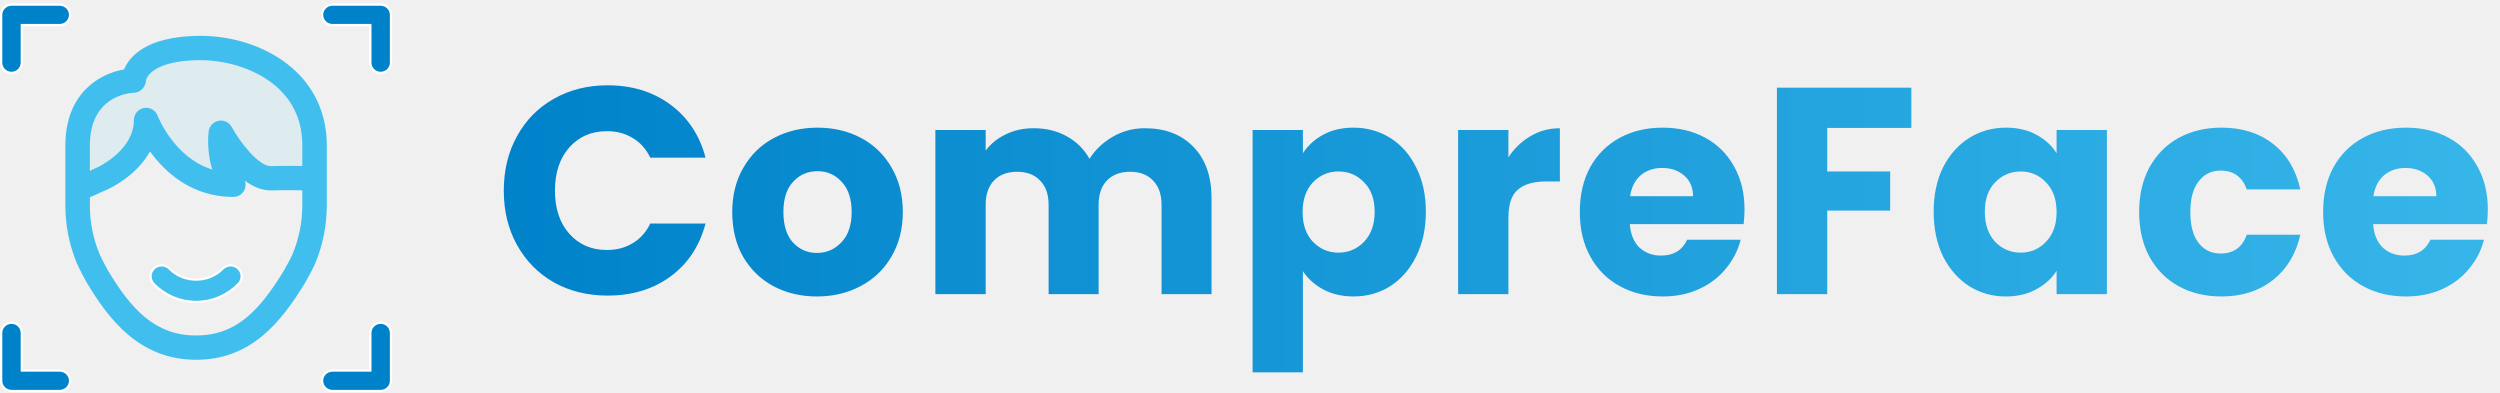
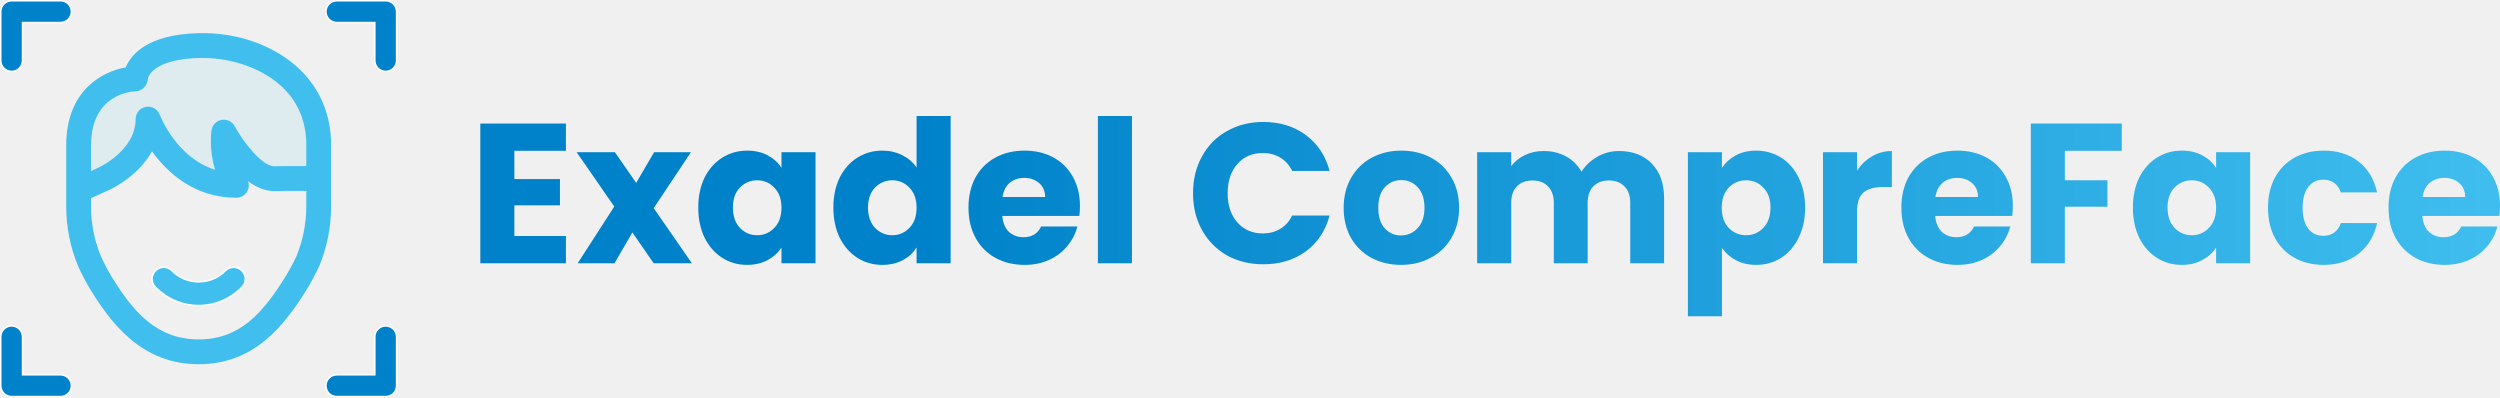
- <svg xmlns="http://www.w3.org/2000/svg" width="204" height="32" viewBox="0 0 204 32" fill="none">
-   <path opacity="0.1" d="M24.422 7.793C28.923 13.895 22.689 15.635 19.755 13.278C14.555 20.15 14.844 6.67 8.256 14.445C4.032 11.601 5.374 11.998 8.256 7.793C11.137 3.589 21.4 3.697 24.422 7.793Z" fill="#40BFEF" />
-   <path fill-rule="evenodd" clip-rule="evenodd" d="M16.001 29.357C11.422 29.357 8.889 26.12 7.017 22.954C6.999 22.925 6.491 21.993 6.283 21.509C5.651 19.996 5.334 18.404 5.334 16.768V11.879C5.334 7.584 8.139 6.009 10.122 5.663C10.561 4.617 11.899 3.035 15.974 2.93C19.129 2.837 22.197 3.942 24.183 5.861C25.809 7.43 26.667 9.503 26.667 11.86V16.748C26.667 18.377 26.35 19.973 25.723 21.49C25.483 22.041 24.966 22.954 24.907 23.057C22.909 26.34 20.458 29.357 16.001 29.357ZM16.027 4.911C16.117 4.909 16.209 4.908 16.298 4.908C18.794 4.908 21.259 5.805 22.789 7.282C24.035 8.484 24.667 10.025 24.667 11.86V13.542C24.667 13.542 23.097 13.526 22.745 13.542C22.593 13.55 22.446 13.556 22.09 13.556C21.113 13.556 19.61 11.647 18.902 10.355C18.697 9.983 18.269 9.777 17.851 9.853C17.429 9.926 17.099 10.259 17.035 10.679C17.022 10.761 16.813 12.203 17.323 13.835C14.242 12.886 12.922 9.596 12.859 9.436C12.687 8.989 12.219 8.723 11.743 8.813C11.27 8.9 10.925 9.31 10.925 9.789C10.925 12.282 7.995 13.632 7.969 13.644L7.334 13.939V11.879C7.334 7.806 10.567 7.582 10.93 7.57C11.438 7.559 11.862 7.12 11.907 6.618C11.958 6.064 12.883 4.994 16.027 4.911ZM8.129 20.742C7.601 19.48 7.334 18.142 7.334 16.766V16.097L8.783 15.45C8.909 15.396 11.102 14.401 12.243 12.363C13.465 14.047 15.638 16.069 19.041 16.069C19.415 16.069 19.759 15.861 19.93 15.531C20.058 15.286 20.073 15.004 19.985 14.751C20.623 15.217 21.337 15.537 22.09 15.537C22.49 15.537 22.66 15.53 22.833 15.522L22.839 15.521C23.141 15.506 24.667 15.531 24.667 15.531V16.747C24.667 18.118 24.401 19.46 23.879 20.721C23.679 21.182 23.179 22.057 23.179 22.057C21.182 25.339 19.283 27.375 16.001 27.375C12.639 27.375 10.667 25.206 8.758 21.979C8.758 21.979 8.307 21.158 8.129 20.742Z" fill="#40BFEF" />
-   <path d="M16.002 24.638C14.69 24.638 13.461 24.117 12.536 23.171C12.188 22.815 12.197 22.248 12.557 21.902C12.919 21.556 13.492 21.567 13.84 21.922C14.997 23.11 17.004 23.111 18.166 21.923C18.517 21.567 19.09 21.558 19.449 21.902C19.809 22.247 19.819 22.815 19.471 23.171C18.542 24.117 17.312 24.638 16.002 24.638Z" fill="#40BFEF" stroke="white" stroke-width="0.187" />
-   <path d="M1.875 2.047H1.781V2.141V5.115C1.781 5.575 1.404 5.95 0.938 5.95C0.471 5.95 0.094 5.575 0.094 5.115V1.212C0.094 0.751 0.471 0.376 0.938 0.376H4.875C5.342 0.376 5.719 0.751 5.719 1.212C5.719 1.673 5.342 2.047 4.875 2.047H1.875ZM30.125 30.235H30.219V30.142V27.168C30.219 26.707 30.596 26.332 31.062 26.332C31.529 26.332 31.906 26.707 31.906 27.168V31.071C31.906 31.532 31.529 31.906 31.062 31.906H27.125C26.658 31.906 26.281 31.532 26.281 31.071C26.281 30.61 26.658 30.235 27.125 30.235H30.125ZM1.781 30.142V30.235H1.875H4.875C5.342 30.235 5.719 30.61 5.719 31.071C5.719 31.532 5.342 31.906 4.875 31.906H0.938C0.471 31.906 0.094 31.532 0.094 31.071V27.168C0.094 26.707 0.471 26.332 0.938 26.332C1.404 26.332 1.781 26.707 1.781 27.168V30.142ZM30.219 2.141V2.047H30.125H27.125C26.658 2.047 26.281 1.673 26.281 1.212C26.281 0.751 26.658 0.376 27.125 0.376H31.062C31.529 0.376 31.906 0.751 31.906 1.212V5.115C31.906 5.575 31.529 5.95 31.062 5.95C30.596 5.95 30.219 5.575 30.219 5.115V2.141Z" fill="#0082CA" stroke="white" stroke-width="0.187" />
-   <path d="M41.109 15.552C41.109 13.888 41.469 12.408 42.189 11.112C42.909 9.8 43.909 8.784 45.189 8.064C46.485 7.328 47.949 6.96 49.581 6.96C51.581 6.96 53.293 7.488 54.717 8.544C56.141 9.6 57.093 11.04 57.573 12.864H53.061C52.725 12.16 52.245 11.624 51.621 11.256C51.013 10.888 50.317 10.704 49.533 10.704C48.269 10.704 47.245 11.144 46.461 12.024C45.677 12.904 45.285 14.08 45.285 15.552C45.285 17.024 45.677 18.2 46.461 19.08C47.245 19.96 48.269 20.4 49.533 20.4C50.317 20.4 51.013 20.216 51.621 19.848C52.245 19.48 52.725 18.944 53.061 18.24H57.573C57.093 20.064 56.141 21.504 54.717 22.56C53.293 23.6 51.581 24.12 49.581 24.12C47.949 24.12 46.485 23.76 45.189 23.04C43.909 22.304 42.909 21.288 42.189 19.992C41.469 18.696 41.109 17.216 41.109 15.552ZM66.662 24.192C65.35 24.192 64.166 23.912 63.11 23.352C62.07 22.792 61.246 21.992 60.638 20.952C60.046 19.912 59.75 18.696 59.75 17.304C59.75 15.928 60.054 14.72 60.662 13.68C61.27 12.624 62.102 11.816 63.158 11.256C64.214 10.696 65.398 10.416 66.71 10.416C68.022 10.416 69.206 10.696 70.262 11.256C71.318 11.816 72.15 12.624 72.758 13.68C73.366 14.72 73.67 15.928 73.67 17.304C73.67 18.68 73.358 19.896 72.734 20.952C72.126 21.992 71.286 22.792 70.214 23.352C69.158 23.912 67.974 24.192 66.662 24.192ZM66.662 20.64C67.446 20.64 68.11 20.352 68.654 19.776C69.214 19.2 69.494 18.376 69.494 17.304C69.494 16.232 69.222 15.408 68.678 14.832C68.15 14.256 67.494 13.968 66.71 13.968C65.91 13.968 65.246 14.256 64.718 14.832C64.19 15.392 63.926 16.216 63.926 17.304C63.926 18.376 64.182 19.2 64.694 19.776C65.222 20.352 65.878 20.64 66.662 20.64ZM93.415 10.464C95.079 10.464 96.399 10.968 97.375 11.976C98.367 12.984 98.863 14.384 98.863 16.176V24H94.783V16.728C94.783 15.864 94.551 15.2 94.087 14.736C93.639 14.256 93.015 14.016 92.215 14.016C91.415 14.016 90.783 14.256 90.319 14.736C89.871 15.2 89.647 15.864 89.647 16.728V24H85.567V16.728C85.567 15.864 85.335 15.2 84.871 14.736C84.423 14.256 83.799 14.016 82.999 14.016C82.199 14.016 81.567 14.256 81.103 14.736C80.655 15.2 80.431 15.864 80.431 16.728V24H76.327V10.608H80.431V12.288C80.847 11.728 81.391 11.288 82.063 10.968C82.735 10.632 83.495 10.464 84.343 10.464C85.351 10.464 86.247 10.68 87.031 11.112C87.831 11.544 88.455 12.16 88.903 12.96C89.367 12.224 89.999 11.624 90.799 11.16C91.599 10.696 92.471 10.464 93.415 10.464ZM106.317 12.504C106.717 11.88 107.269 11.376 107.973 10.992C108.677 10.608 109.501 10.416 110.445 10.416C111.549 10.416 112.549 10.696 113.445 11.256C114.341 11.816 115.045 12.616 115.557 13.656C116.085 14.696 116.349 15.904 116.349 17.28C116.349 18.656 116.085 19.872 115.557 20.928C115.045 21.968 114.341 22.776 113.445 23.352C112.549 23.912 111.549 24.192 110.445 24.192C109.517 24.192 108.693 24 107.973 23.616C107.269 23.232 106.717 22.736 106.317 22.128V30.384H102.213V10.608H106.317V12.504ZM112.173 17.28C112.173 16.256 111.885 15.456 111.309 14.88C110.749 14.288 110.053 13.992 109.221 13.992C108.405 13.992 107.709 14.288 107.133 14.88C106.573 15.472 106.293 16.28 106.293 17.304C106.293 18.328 106.573 19.136 107.133 19.728C107.709 20.32 108.405 20.616 109.221 20.616C110.037 20.616 110.733 20.32 111.309 19.728C111.885 19.12 112.173 18.304 112.173 17.28ZM123.086 12.84C123.566 12.104 124.166 11.528 124.886 11.112C125.606 10.68 126.406 10.464 127.286 10.464V14.808H126.158C125.134 14.808 124.366 15.032 123.854 15.48C123.342 15.912 123.086 16.68 123.086 17.784V24H118.982V10.608H123.086V12.84ZM142.352 17.088C142.352 17.472 142.328 17.872 142.28 18.288H132.992C133.056 19.12 133.32 19.76 133.784 20.208C134.264 20.64 134.848 20.856 135.536 20.856C136.56 20.856 137.272 20.424 137.672 19.56H142.04C141.816 20.44 141.408 21.232 140.816 21.936C140.24 22.64 139.512 23.192 138.632 23.592C137.752 23.992 136.768 24.192 135.68 24.192C134.368 24.192 133.2 23.912 132.176 23.352C131.152 22.792 130.352 21.992 129.776 20.952C129.2 19.912 128.912 18.696 128.912 17.304C128.912 15.912 129.192 14.696 129.752 13.656C130.328 12.616 131.128 11.816 132.152 11.256C133.176 10.696 134.352 10.416 135.68 10.416C136.976 10.416 138.128 10.688 139.136 11.232C140.144 11.776 140.928 12.552 141.488 13.56C142.064 14.568 142.352 15.744 142.352 17.088ZM138.152 16.008C138.152 15.304 137.912 14.744 137.432 14.328C136.952 13.912 136.352 13.704 135.632 13.704C134.944 13.704 134.36 13.904 133.88 14.304C133.416 14.704 133.128 15.272 133.016 16.008H138.152ZM155.965 7.152V10.44H149.101V13.992H154.237V17.184H149.101V24H144.997V7.152H155.965ZM157.786 17.28C157.786 15.904 158.042 14.696 158.554 13.656C159.082 12.616 159.794 11.816 160.69 11.256C161.586 10.696 162.586 10.416 163.69 10.416C164.634 10.416 165.458 10.608 166.162 10.992C166.882 11.376 167.434 11.88 167.818 12.504V10.608H171.922V24H167.818V22.104C167.418 22.728 166.858 23.232 166.138 23.616C165.434 24 164.61 24.192 163.666 24.192C162.578 24.192 161.586 23.912 160.69 23.352C159.794 22.776 159.082 21.968 158.554 20.928C158.042 19.872 157.786 18.656 157.786 17.28ZM167.818 17.304C167.818 16.28 167.53 15.472 166.954 14.88C166.394 14.288 165.706 13.992 164.89 13.992C164.074 13.992 163.378 14.288 162.802 14.88C162.242 15.456 161.962 16.256 161.962 17.28C161.962 18.304 162.242 19.12 162.802 19.728C163.378 20.32 164.074 20.616 164.89 20.616C165.706 20.616 166.394 20.32 166.954 19.728C167.53 19.136 167.818 18.328 167.818 17.304ZM174.555 17.304C174.555 15.912 174.835 14.696 175.395 13.656C175.971 12.616 176.763 11.816 177.771 11.256C178.795 10.696 179.963 10.416 181.275 10.416C182.955 10.416 184.355 10.856 185.475 11.736C186.611 12.616 187.355 13.856 187.707 15.456H183.339C182.971 14.432 182.259 13.92 181.203 13.92C180.451 13.92 179.851 14.216 179.403 14.808C178.955 15.384 178.731 16.216 178.731 17.304C178.731 18.392 178.955 19.232 179.403 19.824C179.851 20.4 180.451 20.688 181.203 20.688C182.259 20.688 182.971 20.176 183.339 19.152H187.707C187.355 20.72 186.611 21.952 185.475 22.848C184.339 23.744 182.939 24.192 181.275 24.192C179.963 24.192 178.795 23.912 177.771 23.352C176.763 22.792 175.971 21.992 175.395 20.952C174.835 19.912 174.555 18.696 174.555 17.304ZM203.006 17.088C203.006 17.472 202.982 17.872 202.934 18.288H193.646C193.71 19.12 193.974 19.76 194.438 20.208C194.918 20.64 195.502 20.856 196.19 20.856C197.214 20.856 197.926 20.424 198.326 19.56H202.694C202.47 20.44 202.062 21.232 201.47 21.936C200.894 22.64 200.166 23.192 199.286 23.592C198.406 23.992 197.422 24.192 196.334 24.192C195.022 24.192 193.854 23.912 192.83 23.352C191.806 22.792 191.006 21.992 190.43 20.952C189.854 19.912 189.566 18.696 189.566 17.304C189.566 15.912 189.846 14.696 190.406 13.656C190.982 12.616 191.782 11.816 192.806 11.256C193.83 10.696 195.006 10.416 196.334 10.416C197.63 10.416 198.782 10.688 199.79 11.232C200.798 11.776 201.582 12.552 202.142 13.56C202.718 14.568 203.006 15.744 203.006 17.088ZM198.806 16.008C198.806 15.304 198.566 14.744 198.086 14.328C197.606 13.912 197.006 13.704 196.286 13.704C195.598 13.704 195.014 13.904 194.534 14.304C194.07 14.704 193.782 15.272 193.67 16.008H198.806Z" fill="url(#paint0_linear)" />
-   <defs>
-     <linearGradient id="paint0_linear" x1="40" y1="16.015" x2="232.774" y2="16.015" gradientUnits="userSpaceOnUse">
-       <stop stop-color="#0082CA" />
-       <stop offset="1" stop-color="#40BFEF" />
+ <svg xmlns="http://www.w3.org/2000/svg" width="198.948" height="31.62" viewBox="0 0 9947.423 1581" version="1.1" id="svg3791" style="fill:none">
+   <path d="m 1206.61,374.39 c 222.37,304.12 -85.64,390.86 -230.56,273.38 -256.91,342.55 -242.64,-329.38 -568.17,58.19 -208.67,-141.78 -142.38,-121.99 0,-331.57 142.39,-209.58 649.41,-204.22 798.73,0 z" id="path3774" style="opacity:0.1;fill:#40bfef" />
+   <path d="m 790.5,1449.25 c -226.21,0 -351.38,-161.33 -443.87,-319.17 -0.85,-1.45 -25.95,-47.89 -36.23,-72 -31.22,-75.42 -46.9,-154.8 -46.9,-236.36 V 578.05 c 0,-214.09 138.6,-292.61 236.56,-309.87 21.67,-52.11 87.81,-130.96 289.12,-136.23 155.86,-4.61 307.44,50.46 405.59,146.11 80.31,78.19 122.73,181.55 122.73,299 v 243.67 c 0,81.23 -15.68,160.74 -46.64,236.36 -11.86,27.47 -37.42,72.99 -40.32,78.13 -98.74,163.64 -219.82,314.03 -440.04,314.03 z m 1.32,-1218.56 c 4.41,-0.07 8.96,-0.13 13.37,-0.13 123.32,0 245.12,44.73 320.68,118.31 61.59,59.95 92.82,136.76 92.82,228.19 v 83.88 c 0,0 -77.6,-0.81 -94.99,-0.02 -7.51,0.4 -14.76,0.73 -32.35,0.73 -48.28,0 -122.53,-95.19 -157.5,-159.55 -10.15,-18.58 -31.3,-28.86 -51.91,-25.03 -20.89,3.62 -37.16,20.22 -40.32,41.17 -0.66,4.08 -11,75.95 14.23,157.31 -152.24,-47.3 -217.45,-211.33 -220.55,-219.3 -8.5,-22.27 -31.62,-35.51 -55.14,-31.03 -23.38,4.35 -40.45,24.77 -40.45,48.62 0,124.3 -144.72,191.56 -146.04,192.15 l -31.36,14.71 V 578.05 c 0,-203.02 159.75,-214.22 177.67,-214.82 25.1,-0.53 46.04,-22.4 48.28,-47.43 2.51,-27.6 48.22,-80.96 203.56,-85.11 z m -390.25,789.12 c -26.08,-62.91 -39.26,-129.58 -39.26,-198.15 V 788.3 l 71.61,-32.25 c 6.19,-2.71 114.56,-52.31 170.95,-153.89 60.34,83.93 167.71,184.72 335.83,184.72 18.51,0 35.5,-10.35 43.93,-26.82 6.33,-12.18 7.05,-26.28 2.71,-38.86 31.55,23.25 66.79,39.19 104.01,39.19 19.77,0 28.18,-0.38 36.69,-0.77 l 0.33,-0.02 c 14.89,-0.79 90.32,0.46 90.32,0.46 v 60.61 c 0,68.38 -13.18,135.24 -38.93,198.09 -9.89,22.99 -34.59,66.59 -34.59,66.59 -98.68,163.64 -192.49,265.09 -354.67,265.09 -166.07,0 -263.5,-108.11 -357.83,-268.97 0,0 -22.27,-40.91 -31.1,-61.66 z" id="path3776" style="clip-rule:evenodd;fill:#40bfef;fill-rule:evenodd" />
+   <path d="m 790.56,1215.68 c -65.24,0 -126.39,-26.14 -172.41,-73.59 -17.82,-18.43 -17.32,-47.76 1.12,-65.65 18.5,-17.88 47.83,-17.32 65.65,1.05 56.51,58.53 154.64,58.6 211.42,0.01 17.95,-18.39 47.28,-18.81 65.65,-1.06 18.44,17.82 18.94,47.21 1.12,65.65 -46.22,47.45 -107.37,73.59 -172.55,73.59 z" id="path3778" style="fill:#40bfef;stroke:#ffffff;stroke-width:6" />
+   <path d="m 92.64,89.64 h -3 v 3 V 240.86 c 0,23.92 -19.4,43.32 -43.32,43.32 C 22.4,284.18 3,264.78 3,240.86 V 46.32 C 3,22.4 22.4,3 46.32,3 h 194.52 c 23.93,0 43.32,19.39 43.32,43.32 0,23.92 -19.39,43.32 -43.32,43.32 z M 1488.36,1491.36 h 3 v -3 -148.22 c 0,-23.92 19.4,-43.32 43.32,-43.32 23.92,0 43.32,19.4 43.32,43.32 v 194.54 c 0,23.92 -19.4,43.32 -43.32,43.32 h -194.52 c -23.93,0 -43.32,-19.4 -43.32,-43.32 0,-23.92 19.39,-43.32 43.32,-43.32 z m -1398.72,-3 v 3 h 3 148.2 c 23.93,0 43.32,19.4 43.32,43.32 0,23.92 -19.39,43.32 -43.32,43.32 H 46.32 C 22.4,1578 3,1558.6 3,1534.68 v -194.54 c 0,-23.92 19.4,-43.32 43.32,-43.32 23.92,0 43.32,19.4 43.32,43.32 z M 1491.36,92.64 v -3 h -3 -148.2 c -23.93,0 -43.32,-19.4 -43.32,-43.32 0,-23.92 19.39,-43.32 43.32,-43.32 h 194.52 c 23.92,0 43.32,19.39 43.32,43.32 v 194.54 c 0,23.92 -19.4,43.32 -43.32,43.32 -23.92,0 -43.32,-19.4 -43.32,-43.32 z" id="path3780" style="fill:#0082ca;stroke:#ffffff;stroke-width:6" />
+   <path d="m 2046.602,600.115 v 112.471 h 181.393 v 104.551 h -181.393 v 121.976 h 205.154 V 1047.637 H 1911.175 V 491.617 h 340.582 v 108.498 z m 554.461,447.522 -84.762,-122.781 -71.285,122.781 H 2298.5 L 2444.238,821.889 2294.527,605.672 h 152.074 l 84.762,121.976 71.285,-121.976 h 146.516 l -148.1,222.553 152.074,219.411 z M 2778.405,825.862 c 0,-45.419 8.44,-85.282 25.346,-119.613 17.425,-34.305 40.901,-60.715 70.48,-79.205 29.579,-18.464 62.585,-27.709 99.019,-27.709 31.137,0 58.326,6.336 81.568,19.009 23.762,12.673 41.992,29.293 54.664,49.886 v -62.559 h 135.428 v 441.964 h -135.428 v -62.585 c -13.218,20.593 -31.682,37.239 -55.444,49.912 -23.242,12.673 -50.432,19.009 -81.594,19.009 -35.915,0 -68.636,-9.245 -98.214,-27.735 -29.578,-19.009 -53.054,-45.653 -70.48,-79.984 -16.906,-34.85 -25.346,-74.972 -25.346,-120.392 z m 331.077,0.779 c 0,-33.785 -9.505,-60.456 -28.514,-79.984 -18.49,-19.529 -41.187,-29.319 -68.116,-29.319 -26.93,0 -49.912,9.79 -68.921,29.319 -18.49,19.009 -27.709,45.42 -27.709,79.205 0,33.785 9.219,60.715 27.709,80.789 19.009,19.529 41.992,29.293 68.921,29.293 26.93,0 49.627,-9.764 68.116,-29.293 19.009,-19.529 28.514,-46.199 28.514,-80.01 z m 206.478,-0.779 c 0,-45.419 8.466,-85.282 25.346,-119.613 17.425,-34.305 40.927,-60.715 70.505,-79.205 29.553,-18.464 62.559,-27.709 98.993,-27.709 29.059,0 55.444,6.077 79.205,18.204 24.307,12.153 43.316,28.514 57.028,49.107 V 461.519 h 135.454 v 586.117 h -135.454 v -63.364 c -12.673,21.113 -30.877,38.019 -54.639,50.691 -23.242,12.673 -50.431,19.009 -81.594,19.009 -36.434,0 -69.441,-9.245 -98.993,-27.735 -29.579,-19.009 -53.08,-45.653 -70.505,-79.984 -16.88,-34.85 -25.346,-74.972 -25.346,-120.392 z m 331.077,0.779 c 0,-33.785 -9.505,-60.456 -28.514,-79.984 -18.464,-19.529 -41.187,-29.319 -68.116,-29.319 -26.93,0 -49.886,9.79 -68.895,29.319 -18.49,19.009 -27.735,45.42 -27.735,79.205 0,33.785 9.245,60.715 27.735,80.789 19.009,19.529 41.966,29.293 68.895,29.293 26.93,0 49.653,-9.764 68.116,-29.293 19.009,-19.529 28.514,-46.199 28.514,-80.01 z m 650.053,-7.115 c 0,12.673 -0.779,25.865 -2.363,39.603 h -306.537 c 2.103,27.449 10.829,48.588 26.151,63.364 15.841,14.257 35.11,21.372 57.807,21.372 33.785,0 57.287,-14.257 70.505,-42.771 h 144.153 c -7.401,29.059 -20.879,55.184 -40.408,78.426 -19.009,23.242 -43.03,41.446 -72.064,54.639 -29.059,13.218 -61.52,19.814 -97.435,19.814 -43.29,0 -81.854,-9.245 -115.639,-27.735 -33.785,-18.464 -60.196,-44.874 -79.205,-79.205 -19.009,-34.305 -28.514,-74.453 -28.514,-120.392 0,-45.939 9.245,-86.061 27.735,-120.392 19.009,-34.305 45.394,-60.715 79.205,-79.205 33.785,-18.464 72.583,-27.709 116.418,-27.709 42.771,0 80.789,8.985 114.055,26.93 33.266,17.944 59.131,43.55 77.621,76.816 19.009,33.266 28.514,72.09 28.514,116.444 z m -138.596,-35.655 c 0,-23.216 -7.92,-41.706 -23.762,-55.444 -15.841,-13.712 -35.655,-20.593 -59.417,-20.593 -22.697,0 -41.966,6.622 -57.807,19.814 -15.322,13.192 -24.826,31.942 -28.514,56.223 z M 4503.984,461.519 v 586.117 H 4368.531 V 461.519 Z m 243.017,307.316 c 0,-54.924 11.894,-103.772 35.655,-146.542 23.762,-43.29 56.768,-76.816 98.993,-100.577 42.771,-24.281 91.099,-36.434 144.958,-36.434 66.013,0 122.495,17.425 169.499,52.275 47.004,34.85 78.4,82.373 94.241,142.569 h -148.905 c -11.089,-23.242 -26.93,-40.927 -47.523,-53.08 -20.048,-12.127 -43.03,-18.204 -68.895,-18.204 -41.706,0 -75.517,14.517 -101.382,43.55 -25.865,29.059 -38.824,67.857 -38.824,116.444 0,48.588 12.959,87.385 38.824,116.418 25.865,29.059 59.676,43.576 101.382,43.576 25.865,0 48.847,-6.077 68.895,-18.23 20.593,-12.127 36.434,-29.812 47.523,-53.054 h 148.905 c -15.841,60.196 -47.237,107.719 -94.241,142.569 -47.004,34.331 -103.486,51.47 -169.499,51.47 -53.859,0 -102.188,-11.868 -144.958,-35.629 -42.225,-24.281 -75.232,-57.833 -98.993,-100.603 -23.762,-42.771 -35.655,-91.592 -35.655,-146.516 z m 827.472,285.138 c -43.29,0 -82.373,-9.245 -117.224,-27.735 -34.305,-18.464 -61.494,-44.874 -81.568,-79.205 -19.529,-34.305 -29.319,-74.453 -29.319,-120.392 0,-45.394 10.05,-85.256 30.098,-119.587 20.074,-34.85 47.523,-61.52 82.373,-80.01 34.85,-18.464 73.933,-27.709 117.224,-27.709 43.316,0 82.373,9.245 117.223,27.709 34.85,18.49 62.325,45.16 82.373,80.01 20.074,34.331 30.098,74.193 30.098,119.587 0,45.42 -10.284,85.541 -30.877,120.392 -20.074,34.331 -47.783,60.741 -83.178,79.205 -34.85,18.49 -73.907,27.735 -117.223,27.735 z m 0,-117.224 c 25.891,0 47.809,-9.505 65.753,-28.514 18.49,-19.009 27.709,-46.199 27.709,-81.594 0,-35.37 -8.959,-62.559 -26.93,-81.568 -17.425,-19.009 -39.057,-28.514 -64.948,-28.514 -26.384,0 -48.302,9.505 -65.727,28.514 -17.425,18.49 -26.151,45.679 -26.151,81.568 0,35.396 8.466,62.585 25.346,81.594 17.425,19.009 39.083,28.514 64.948,28.514 z m 867.074,-335.829 c 54.924,0 98.474,16.62 130.701,49.886 32.721,33.266 49.107,79.491 49.107,138.622 V 1047.637 H 6486.708 V 807.632 c 0,-28.514 -7.661,-50.406 -22.982,-65.727 -14.776,-15.841 -35.37,-23.762 -61.78,-23.762 -26.384,0 -47.263,7.92 -62.559,23.762 -14.802,15.322 -22.177,37.213 -22.177,65.727 V 1047.637 H 6182.56 V 807.632 c 0,-28.514 -7.661,-50.406 -22.982,-65.727 -14.776,-15.841 -35.37,-23.762 -61.78,-23.762 -26.384,0 -47.263,7.92 -62.559,23.762 -14.802,15.322 -22.177,37.213 -22.177,65.727 V 1047.637 H 5877.608 V 605.672 h 135.454 v 55.444 c 13.712,-18.49 31.682,-33.006 53.859,-43.576 22.177,-11.089 47.263,-16.62 75.232,-16.62 33.266,0 62.845,7.115 88.71,21.372 26.41,14.257 47.004,34.591 61.78,61.001 15.322,-24.281 36.175,-44.095 62.585,-59.417 26.384,-15.296 55.184,-22.956 86.32,-22.956 z m 409.971,67.311 c 13.192,-20.593 31.422,-37.213 54.639,-49.886 23.242,-12.673 50.431,-19.009 81.594,-19.009 36.434,0 69.441,9.245 98.993,27.709 29.578,18.49 52.821,44.9 69.7,79.205 17.425,34.331 26.151,74.193 26.151,119.613 0,45.42 -8.726,85.541 -26.151,120.392 -16.88,34.331 -40.122,60.975 -69.7,79.984 -29.553,18.49 -62.559,27.735 -98.993,27.735 -30.617,0 -57.833,-6.336 -81.594,-19.009 -23.216,-12.673 -41.446,-29.033 -54.639,-49.107 V 1258.322 H 6716.065 V 605.672 h 135.454 z m 193.26,157.631 c 0,-33.785 -9.505,-60.196 -28.514,-79.205 -18.49,-19.529 -41.446,-29.319 -68.921,-29.319 -26.93,0 -49.886,9.79 -68.895,29.319 -18.49,19.529 -27.735,46.199 -27.735,79.984 0,33.812 9.245,60.481 27.735,80.01 19.009,19.529 41.966,29.293 68.895,29.293 26.93,0 49.912,-9.764 68.921,-29.293 19.009,-20.074 28.514,-47.004 28.514,-80.789 z M 7389.1,679.32 c 15.841,-24.281 35.629,-43.29 59.391,-57.028 23.762,-14.257 50.172,-21.372 79.205,-21.372 v 143.348 h -37.213 c -33.812,0 -59.157,7.401 -76.037,22.177 -16.906,14.257 -25.346,39.603 -25.346,76.037 V 1047.637 H 7253.646 V 605.672 h 135.454 z m 619.955,140.206 c 0,12.673 -0.805,25.865 -2.389,39.603 H 7700.155 c 2.103,27.449 10.829,48.588 26.125,63.364 15.841,14.257 35.136,21.372 57.833,21.372 33.785,0 57.287,-14.257 70.48,-42.771 h 144.153 c -7.375,29.059 -20.853,55.184 -40.382,78.426 -19.009,23.242 -43.03,41.446 -72.09,54.639 -29.033,13.218 -61.494,19.814 -97.409,19.814 -43.29,0 -81.854,-9.245 -115.639,-27.735 -33.785,-18.464 -60.196,-44.874 -79.205,-79.205 -19.009,-34.305 -28.514,-74.453 -28.514,-120.392 0,-45.939 9.245,-86.061 27.709,-120.392 19.009,-34.305 45.419,-60.715 79.205,-79.205 33.812,-18.464 72.609,-27.709 116.444,-27.709 42.771,0 80.789,8.985 114.055,26.93 33.266,17.944 59.131,43.55 77.621,76.816 19.009,33.266 28.514,72.09 28.514,116.444 z m -138.622,-35.655 c 0,-23.216 -7.92,-41.706 -23.762,-55.444 -15.841,-13.712 -35.629,-20.593 -59.391,-20.593 -22.697,0 -41.992,6.622 -57.833,19.814 -15.296,13.192 -24.8,31.942 -28.514,56.223 z M 8442.475,491.617 v 108.498 h -226.526 v 117.223 h 169.499 V 822.694 H 8215.949 V 1047.637 H 8080.495 V 491.617 Z m 44.251,334.245 c 0,-45.419 8.44,-85.282 25.346,-119.613 17.425,-34.305 40.927,-60.715 70.505,-79.205 29.553,-18.464 62.559,-27.709 98.993,-27.709 31.163,0 58.352,6.336 81.594,19.009 23.762,12.673 41.966,29.293 54.639,49.886 v -62.559 h 135.454 v 441.964 h -135.454 v -62.585 c -13.192,20.593 -31.682,37.239 -55.444,49.912 -23.242,12.673 -50.431,19.009 -81.568,19.009 -35.915,0 -68.662,-9.245 -98.214,-27.735 -29.578,-19.009 -53.08,-45.653 -70.505,-79.984 -16.906,-34.85 -25.346,-74.972 -25.346,-120.392 z m 331.077,0.779 c 0,-33.785 -9.505,-60.456 -28.514,-79.984 -18.49,-19.529 -41.187,-29.319 -68.116,-29.319 -26.93,0 -49.886,9.79 -68.895,29.319 -18.49,19.009 -27.735,45.42 -27.735,79.205 0,33.785 9.245,60.715 27.735,80.789 19.009,19.529 41.966,29.293 68.895,29.293 26.93,0 49.627,-9.764 68.116,-29.293 19.009,-19.529 28.514,-46.199 28.514,-80.01 z m 206.504,0 c 0,-45.939 9.245,-86.061 27.709,-120.392 19.009,-34.305 45.16,-60.715 78.426,-79.205 33.785,-18.464 72.323,-27.709 115.639,-27.709 55.444,0 101.642,14.517 138.596,43.55 37.499,29.059 62.04,69.986 73.674,122.781 h -144.153 c -12.153,-33.785 -35.655,-50.691 -70.505,-50.691 -24.8,0 -44.614,9.764 -59.391,29.293 -14.802,19.009 -22.177,46.484 -22.177,82.373 0,35.915 7.375,63.65 22.177,83.178 14.776,19.009 34.591,28.514 59.391,28.514 34.85,0 58.352,-16.906 70.505,-50.691 h 144.153 c -11.634,51.756 -36.175,92.397 -73.674,121.976 -37.473,29.578 -83.698,44.355 -138.596,44.355 -43.316,0 -81.854,-9.245 -115.639,-27.735 -33.266,-18.464 -59.417,-44.874 -78.426,-79.205 -18.464,-34.305 -27.709,-74.453 -27.709,-120.392 z m 923.115,-7.115 c 0,12.673 -0.805,25.865 -2.389,39.603 h -306.511 c 2.103,27.449 10.803,48.588 26.125,63.364 15.841,14.257 35.11,21.372 57.833,21.372 33.785,0 57.287,-14.257 70.48,-42.771 h 144.153 c -7.401,29.059 -20.853,55.184 -40.382,78.426 -19.009,23.242 -43.056,41.446 -72.09,54.639 -29.033,13.218 -61.52,19.814 -97.409,19.814 -43.316,0 -81.854,-9.245 -115.639,-27.735 -33.812,-18.464 -60.196,-44.874 -79.205,-79.205 -19.009,-34.305 -28.514,-74.453 -28.514,-120.392 0,-45.939 9.219,-86.061 27.709,-120.392 19.009,-34.305 45.42,-60.715 79.205,-79.205 33.785,-18.464 72.609,-27.709 116.444,-27.709 42.771,0 80.789,8.985 114.055,26.93 33.266,17.944 59.131,43.55 77.621,76.816 19.009,33.266 28.514,72.09 28.514,116.444 z m -138.622,-35.655 c 0,-23.216 -7.92,-41.706 -23.762,-55.444 -15.841,-13.712 -35.629,-20.593 -59.391,-20.593 -22.723,0 -41.992,6.622 -57.833,19.814 -15.322,13.192 -24.826,31.942 -28.514,56.223 z" id="path3782" style="fill:url(#paint0_linear);stroke-width:2.597" />
+   <defs id="defs3789">
+     <linearGradient id="paint0_linear" x1="1691.21" y1="845.725" x2="4914.21" y2="845.725" gradientUnits="userSpaceOnUse" gradientTransform="matrix(2.596887,0,0,2.596887,-2660.853,-1336.332)">
+       <stop offset="0.23" stop-color="#0082CA" id="stop3784" />
+       <stop offset="1" stop-color="#40BFEF" id="stop3786" />
    </linearGradient>
  </defs>
</svg>
